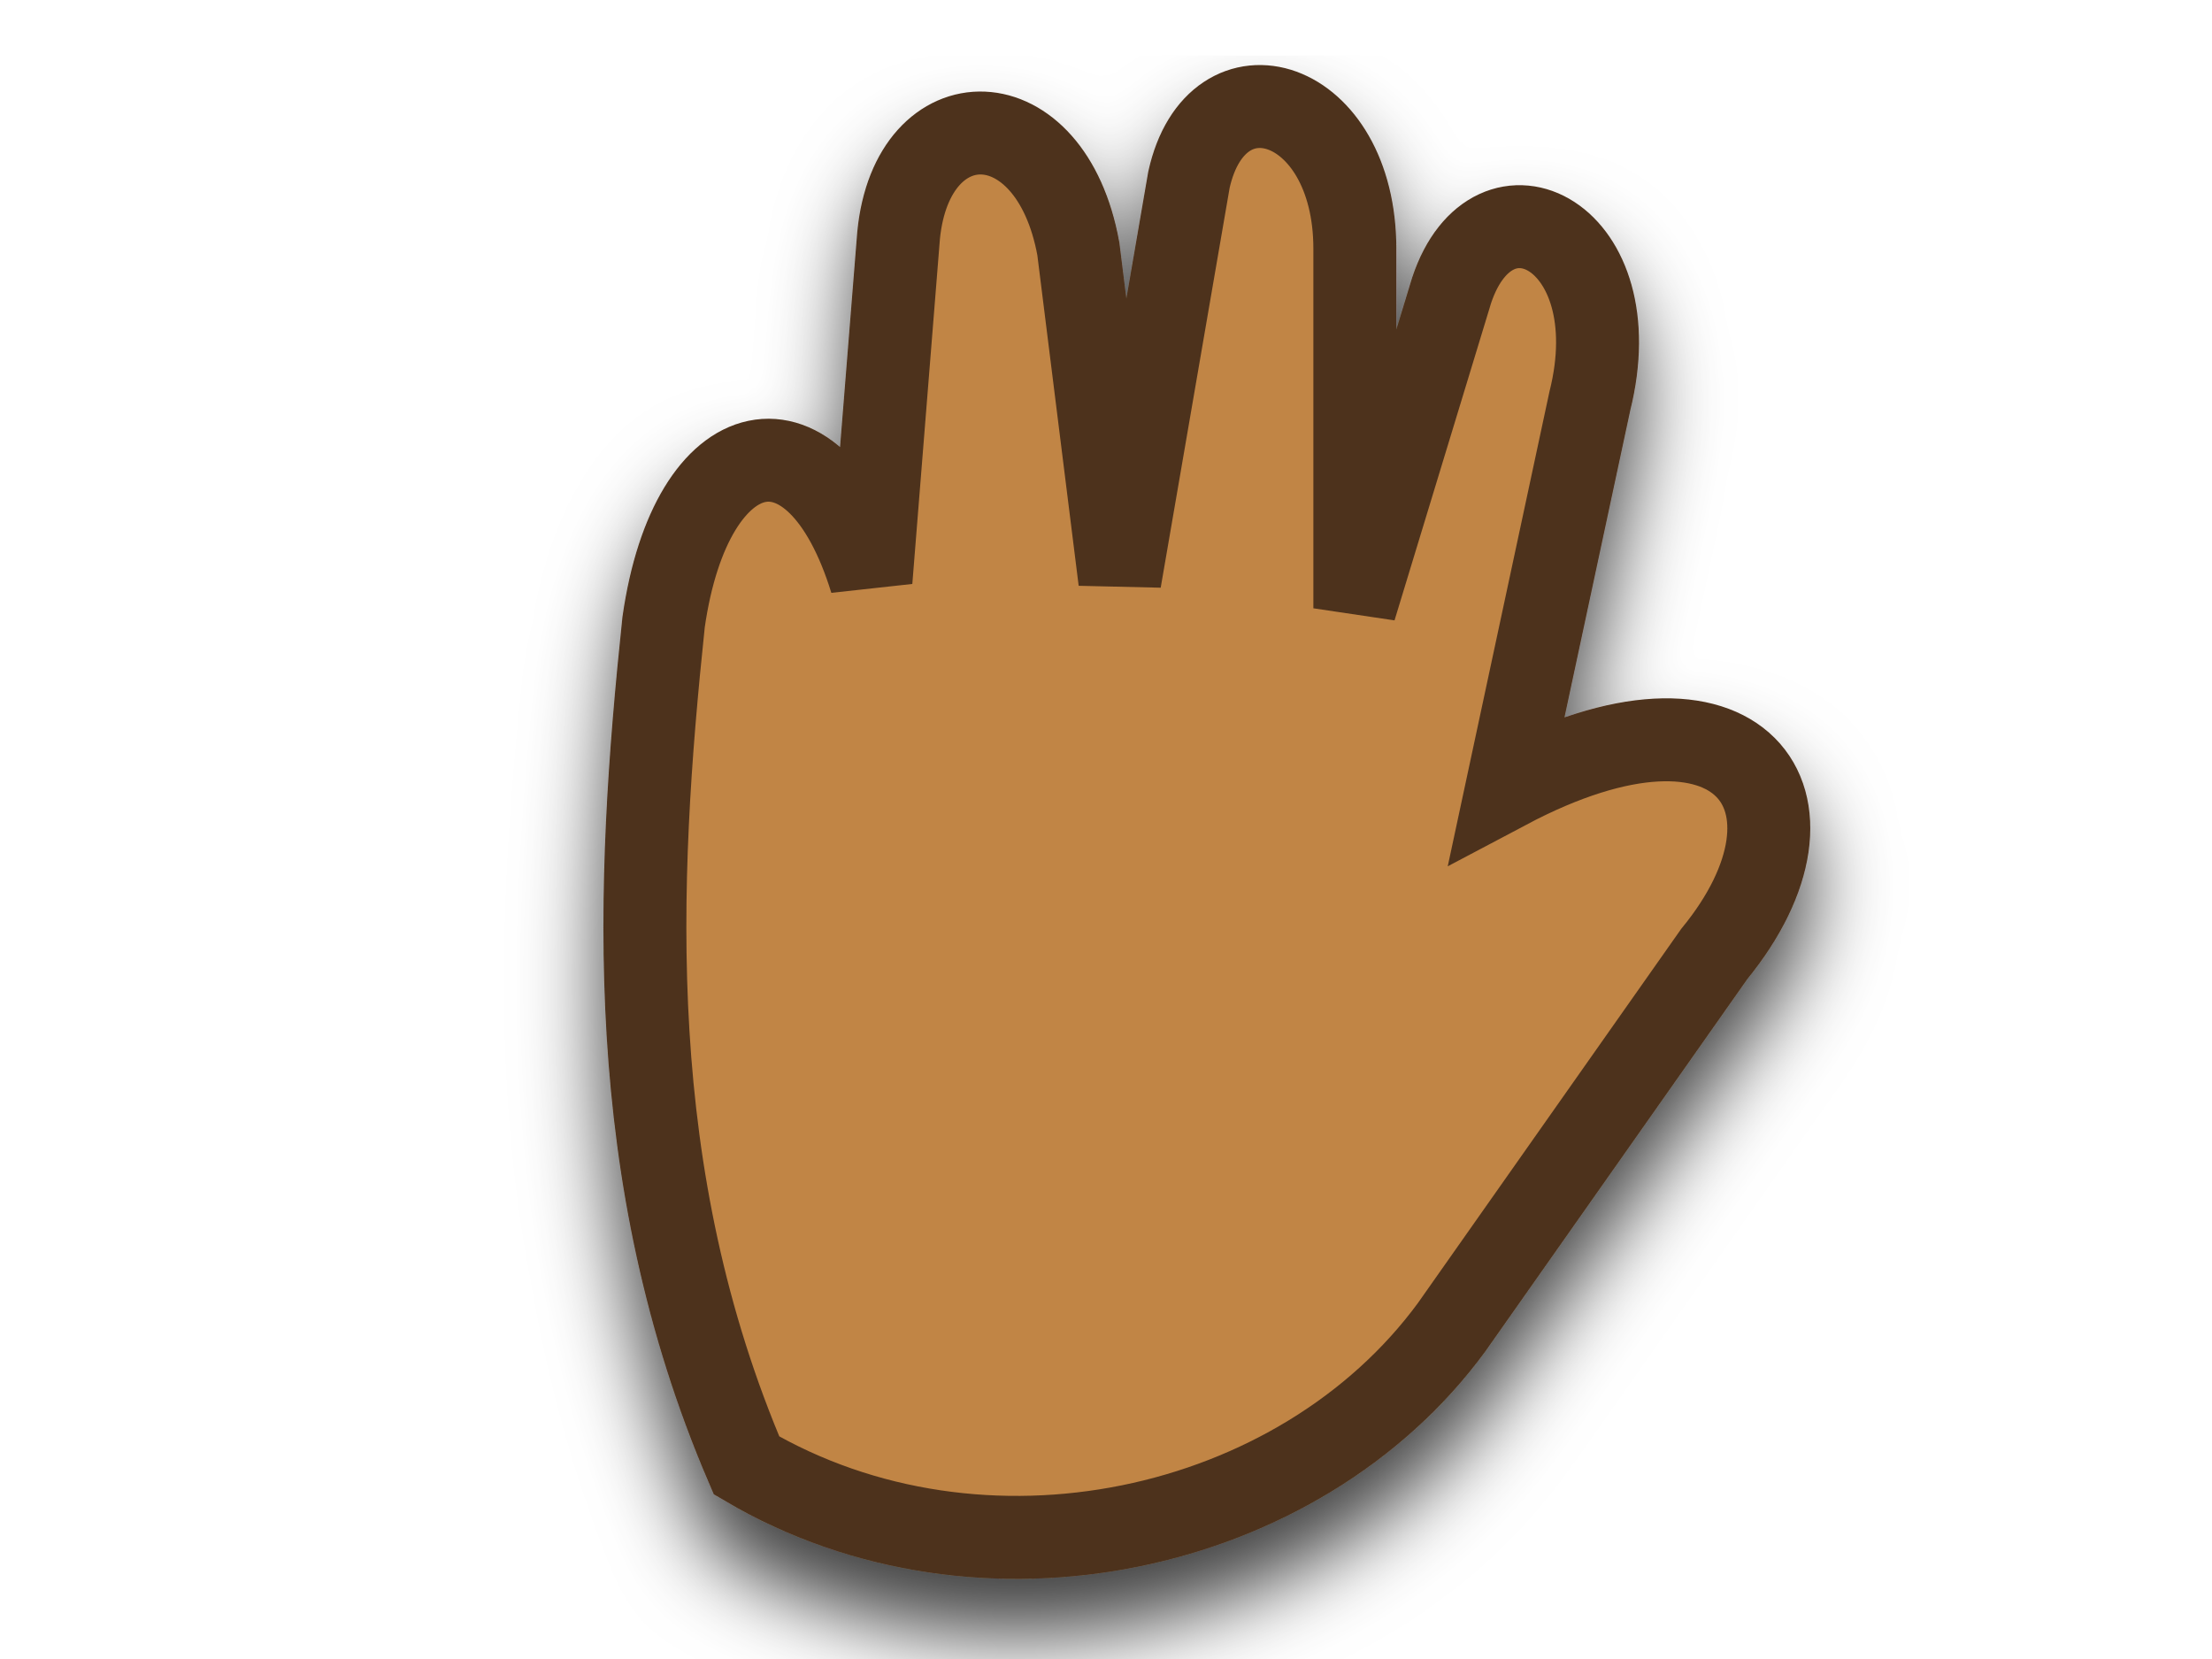
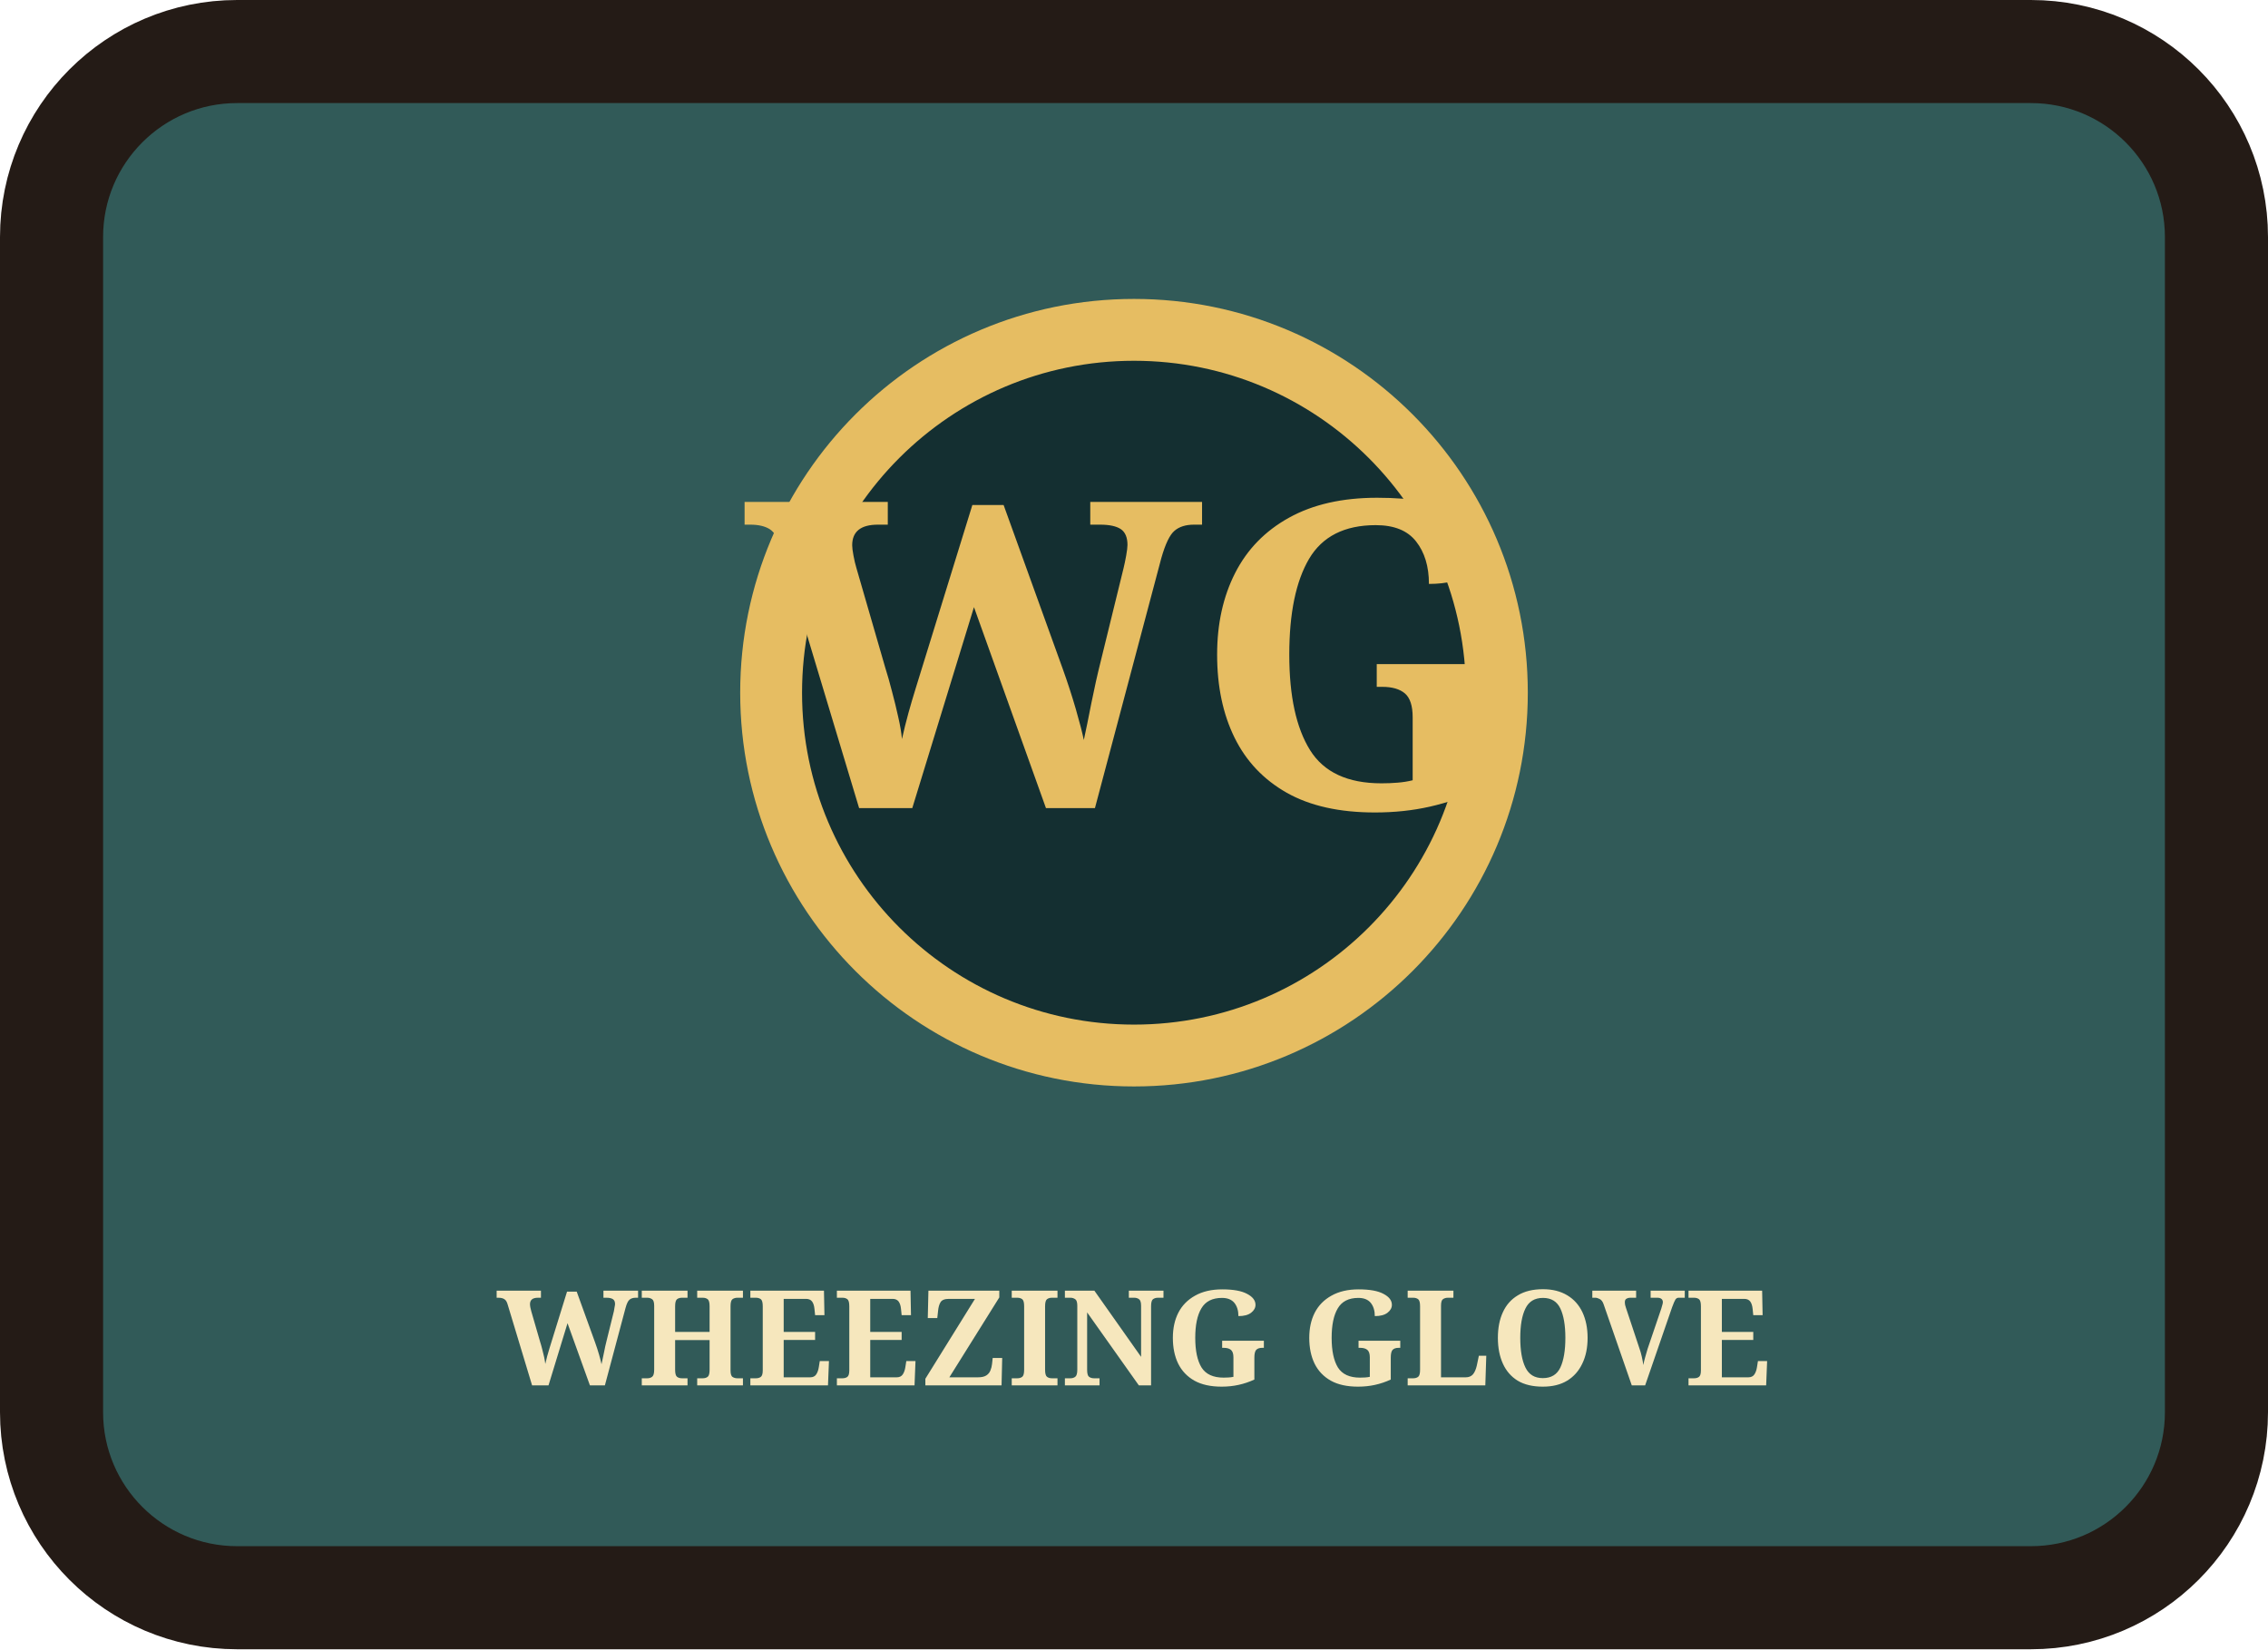
- <svg xmlns="http://www.w3.org/2000/svg" viewBox="0 0 160 120">
-   <defs>
-     <filter id="s" x="-30%" y="-30%" width="160%" height="160%">
-       <feDropShadow dx="0" dy="4" stdDeviation="3" flood-color="#000" flood-opacity=".75" />
-     </filter>
-     <linearGradient id="gold" x1="0" y1="0" x2="1" y2="1">
-       <stop stop-color="#f2d681" />
-       <stop offset=".5" stop-color="#a97431" />
-       <stop offset="1" stop-color="#4e3216" />
-     </linearGradient>
-   </defs>
-   <g filter="url(#s)">
-     <path d="M54 106 C45 85 46 64 48 45 C50 31 59 29 63 42 L65 17 C66 7 76 7 78 18 L81 42 L86 13 C88 4 98 7 98 18 L98 44 L105 21 C108 12 118 17 115 29 L109 57 C126 48 133 58 124 69 L105 96 C94 111 71 116 54 106Z" fill="#c18545" stroke="#4d321d" stroke-width="6" />
-   </g>
+ <svg xmlns="http://www.w3.org/2000/svg" width="220" height="160" viewBox="0 0 220 160">
+   <rect width="220" height="160" fill="none" />
+   <rect x="5" y="5" width="210" height="150" rx="18" fill="#315a58" stroke="#241b16" stroke-width="10" />
+   <circle cx="110.0" cy="67.2" r="35.2" fill="#142f31" stroke="#e6bd62" stroke-width="6" />
+   <text x="110.0" y="78.4" text-anchor="middle" font-family="Georgia,serif" font-size="41.6" font-weight="700" fill="#e6bd62">WG</text>
+   <text x="110.0" y="134.4" text-anchor="middle" font-family="Georgia,serif" font-size="12.857" font-weight="700" fill="#f6e7bd">WHEEZING GLOVE</text>
</svg>
